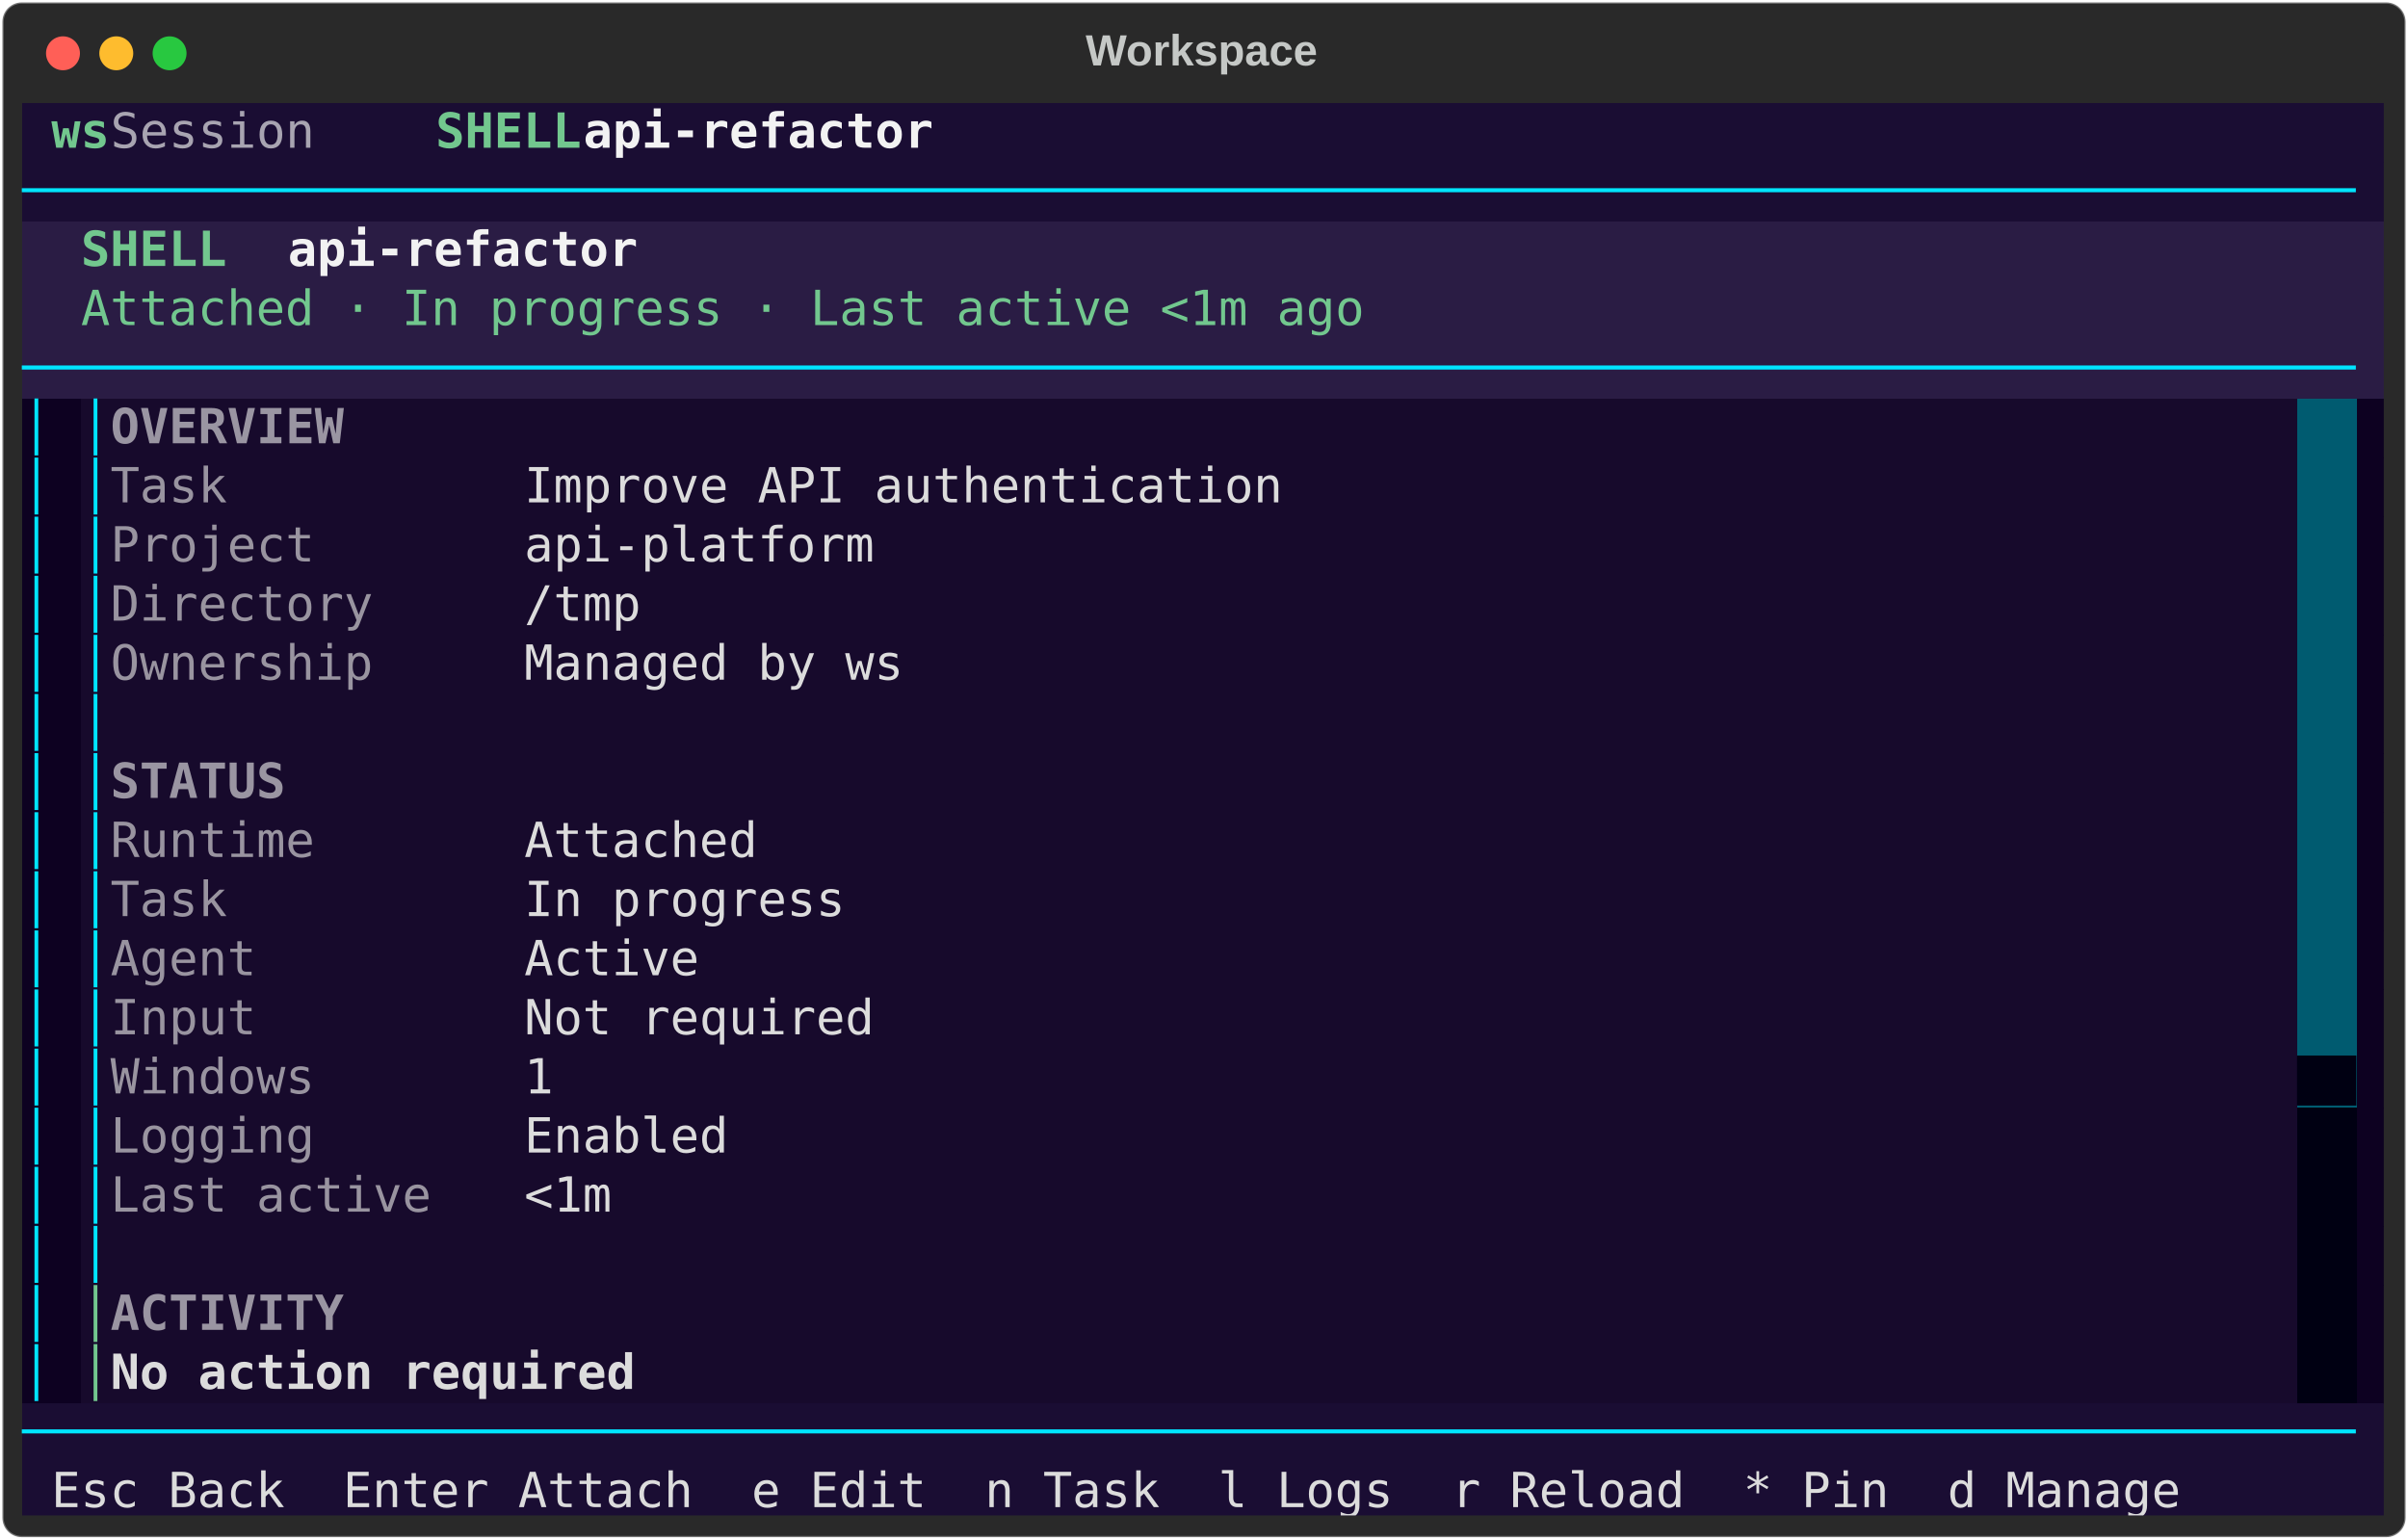
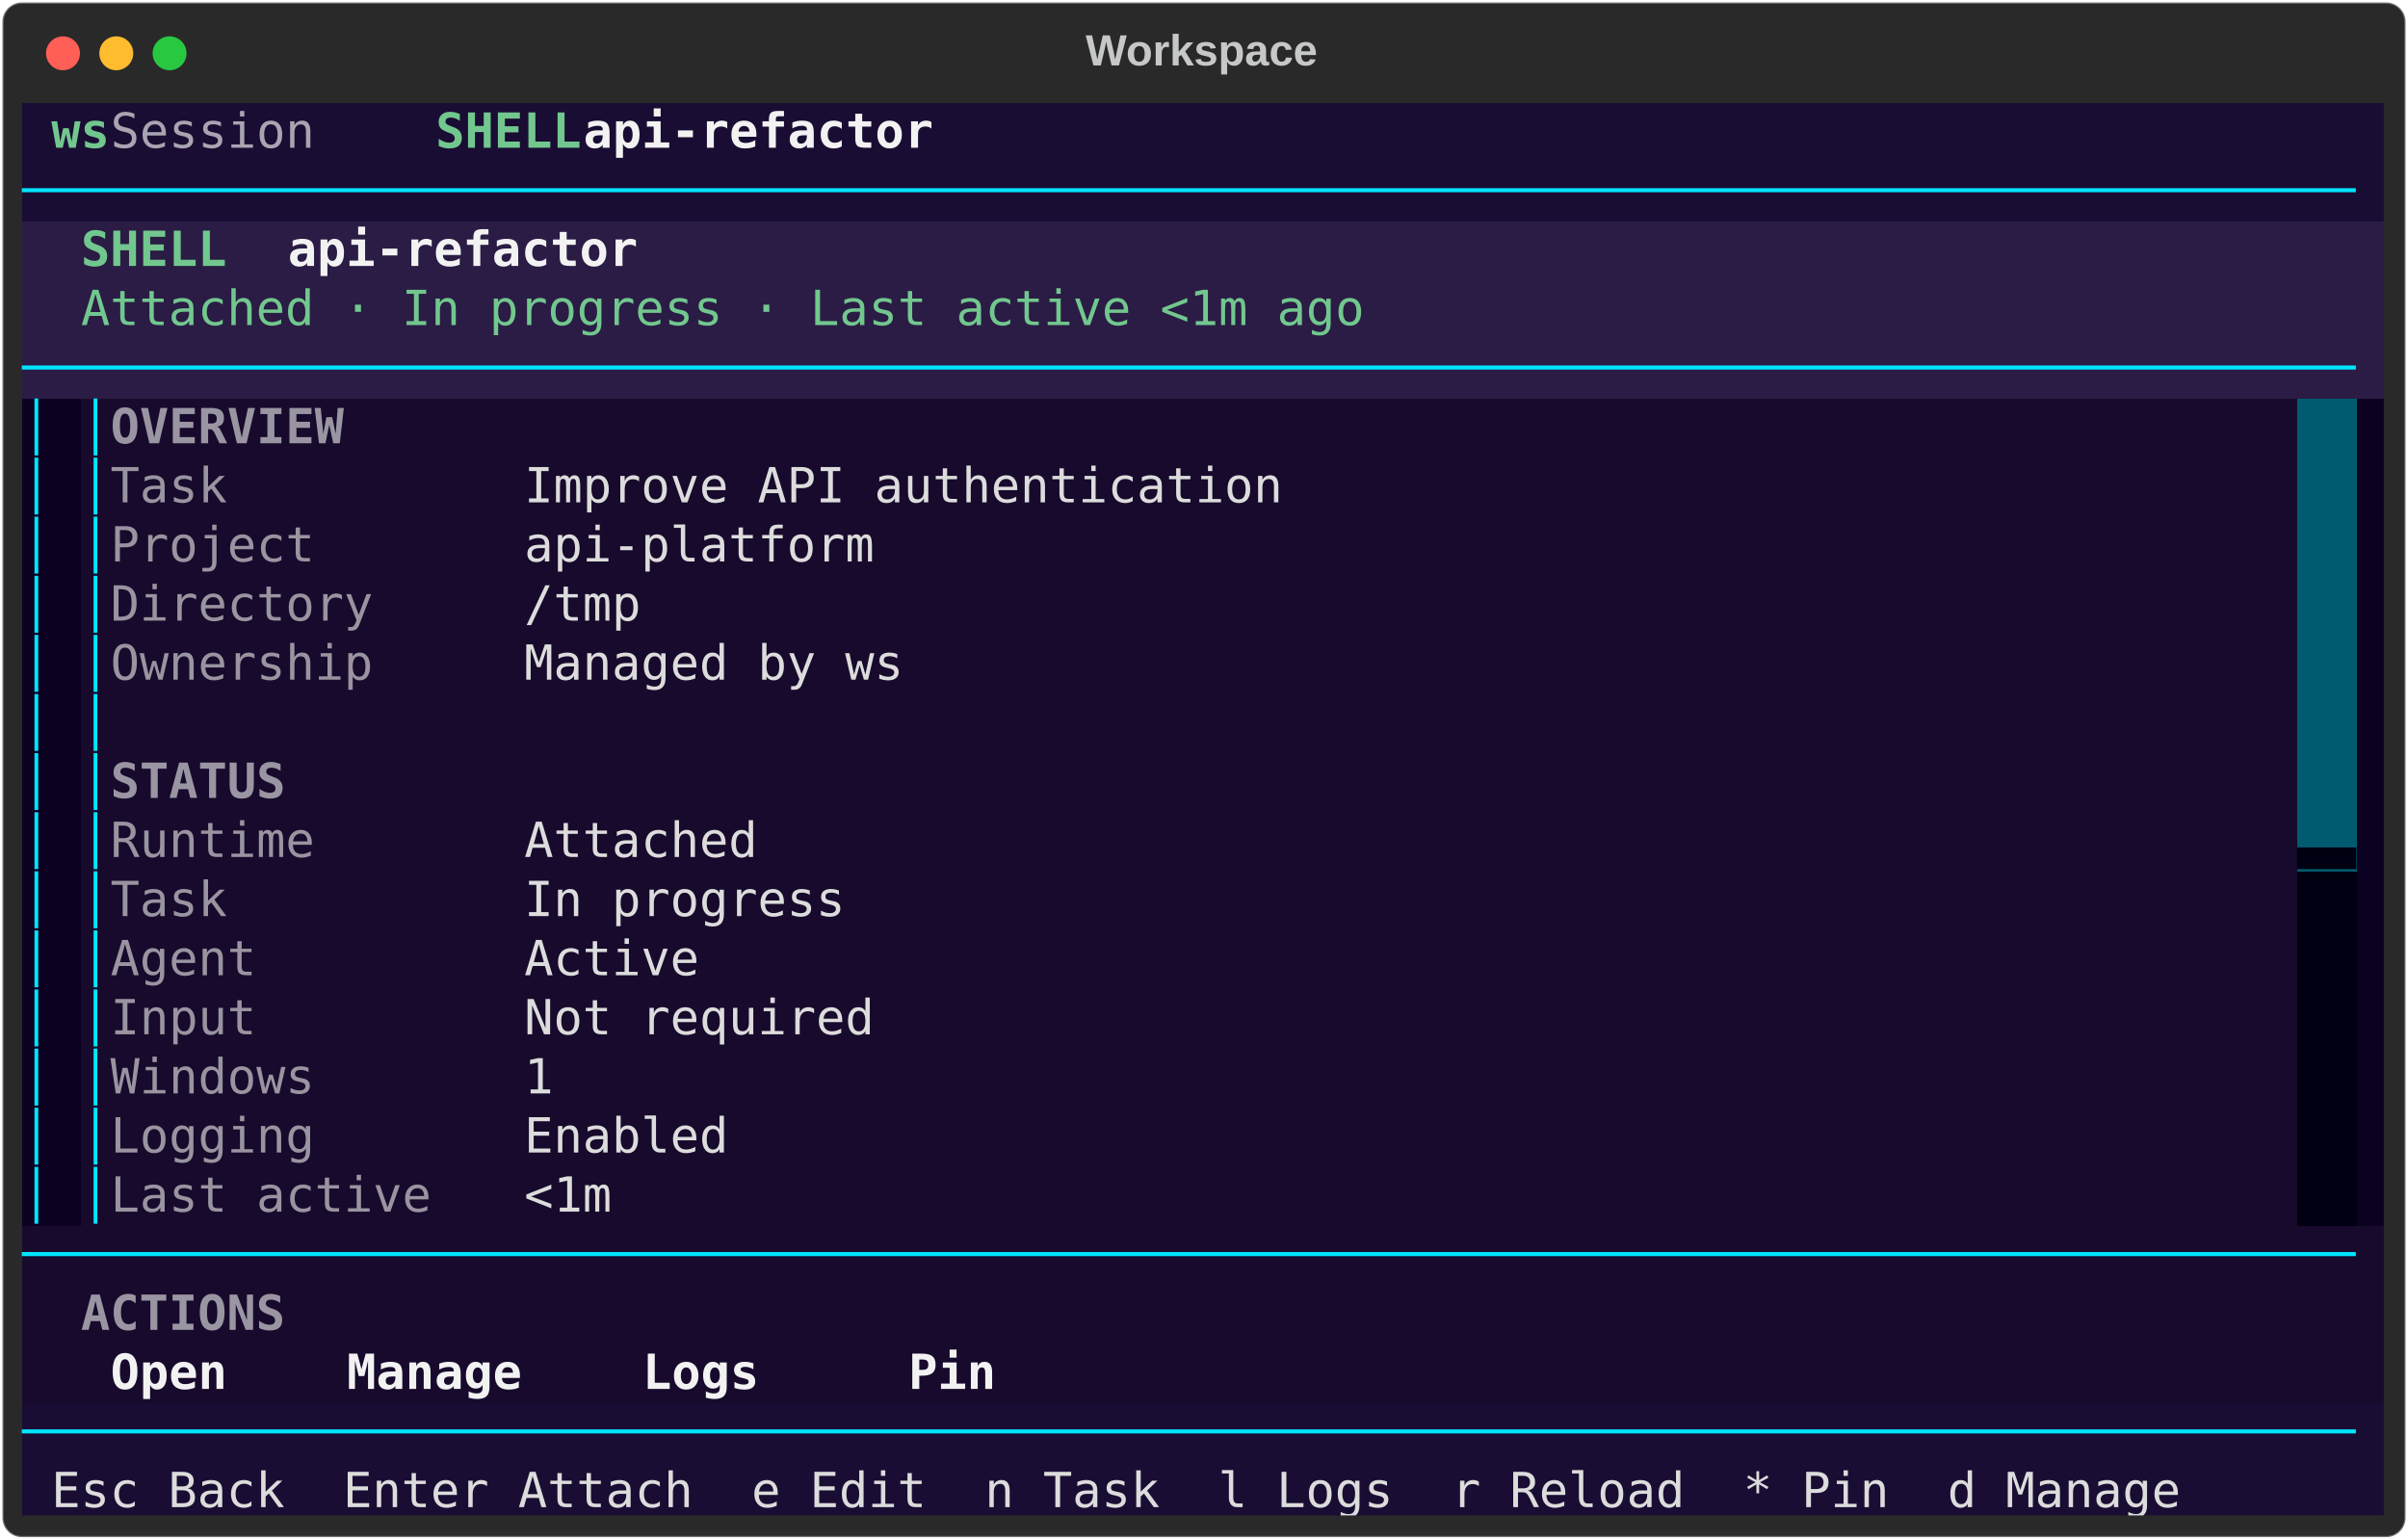
<svg xmlns="http://www.w3.org/2000/svg" class="rich-terminal" viewBox="0 0 994 635.6">
  <style>

    @font-face {
        font-family: "Fira Code";
        src: local("FiraCode-Regular"),
                url("https://cdnjs.cloudflare.com/ajax/libs/firacode/6.2.0/woff2/FiraCode-Regular.woff2") format("woff2"),
                url("https://cdnjs.cloudflare.com/ajax/libs/firacode/6.2.0/woff/FiraCode-Regular.woff") format("woff");
        font-style: normal;
        font-weight: 400;
    }
    @font-face {
        font-family: "Fira Code";
        src: local("FiraCode-Bold"),
                url("https://cdnjs.cloudflare.com/ajax/libs/firacode/6.2.0/woff2/FiraCode-Bold.woff2") format("woff2"),
                url("https://cdnjs.cloudflare.com/ajax/libs/firacode/6.2.0/woff/FiraCode-Bold.woff") format("woff");
        font-style: bold;
        font-weight: 700;
    }

    .terminal-matrix {
        font-family: Fira Code, monospace;
        font-size: 20px;
        line-height: 24.4px;
        font-variant-east-asian: full-width;
    }

    .terminal-title {
        font-size: 18px;
        font-weight: bold;
        font-family: arial;
    }

    .terminal-r1 { fill: #c5c8c6 }
.terminal-r2 { fill: #72c78e;font-weight: bold }
.terminal-r3 { fill: #a8a4b1 }
.terminal-r4 { fill: #f2f2f2;font-weight: bold }
.terminal-r5 { fill: #00e5ff }
.terminal-r6 { fill: #72c78e }
.terminal-r7 { fill: #9a95a2;font-weight: bold }
.terminal-r8 { fill: #0d0121 }
.terminal-r9 { fill: #9994a0 }
.terminal-r10 { fill: #dcdcdc }
.terminal-r11 { fill: #000012 }
.terminal-r12 { fill: #f2f2f2 }
- .terminal-r13 { fill: #dcdcdc;font-weight: bold }
    </style>
  <defs>
    <clipPath id="terminal-clip-terminal">
      <rect x="0" y="0" width="975.0" height="584.6" />
    </clipPath>
    <clipPath id="terminal-line-0">
      <rect x="0" y="1.5" width="976" height="24.65" />
    </clipPath>
    <clipPath id="terminal-line-1">
      <rect x="0" y="25.9" width="976" height="24.65" />
    </clipPath>
    <clipPath id="terminal-line-2">
      <rect x="0" y="50.3" width="976" height="24.65" />
    </clipPath>
    <clipPath id="terminal-line-3">
      <rect x="0" y="74.7" width="976" height="24.65" />
    </clipPath>
    <clipPath id="terminal-line-4">
      <rect x="0" y="99.1" width="976" height="24.65" />
    </clipPath>
    <clipPath id="terminal-line-5">
      <rect x="0" y="123.5" width="976" height="24.65" />
    </clipPath>
    <clipPath id="terminal-line-6">
      <rect x="0" y="147.9" width="976" height="24.65" />
    </clipPath>
    <clipPath id="terminal-line-7">
      <rect x="0" y="172.3" width="976" height="24.65" />
    </clipPath>
    <clipPath id="terminal-line-8">
      <rect x="0" y="196.7" width="976" height="24.65" />
    </clipPath>
    <clipPath id="terminal-line-9">
      <rect x="0" y="221.1" width="976" height="24.65" />
    </clipPath>
    <clipPath id="terminal-line-10">
      <rect x="0" y="245.5" width="976" height="24.65" />
    </clipPath>
    <clipPath id="terminal-line-11">
      <rect x="0" y="269.9" width="976" height="24.65" />
    </clipPath>
    <clipPath id="terminal-line-12">
      <rect x="0" y="294.3" width="976" height="24.65" />
    </clipPath>
    <clipPath id="terminal-line-13">
      <rect x="0" y="318.7" width="976" height="24.65" />
    </clipPath>
    <clipPath id="terminal-line-14">
      <rect x="0" y="343.1" width="976" height="24.65" />
    </clipPath>
    <clipPath id="terminal-line-15">
      <rect x="0" y="367.5" width="976" height="24.65" />
    </clipPath>
    <clipPath id="terminal-line-16">
      <rect x="0" y="391.9" width="976" height="24.65" />
    </clipPath>
    <clipPath id="terminal-line-17">
      <rect x="0" y="416.3" width="976" height="24.65" />
    </clipPath>
    <clipPath id="terminal-line-18">
      <rect x="0" y="440.7" width="976" height="24.65" />
    </clipPath>
    <clipPath id="terminal-line-19">
      <rect x="0" y="465.1" width="976" height="24.65" />
    </clipPath>
    <clipPath id="terminal-line-20">
      <rect x="0" y="489.5" width="976" height="24.65" />
    </clipPath>
    <clipPath id="terminal-line-21">
      <rect x="0" y="513.9" width="976" height="24.65" />
    </clipPath>
    <clipPath id="terminal-line-22">
      <rect x="0" y="538.3" width="976" height="24.65" />
    </clipPath>
  </defs>
  <rect fill="#292929" stroke="rgba(255,255,255,0.35)" stroke-width="1" x="1" y="1" width="992" height="633.6" rx="8" />
  <text class="terminal-title" fill="#c5c8c6" text-anchor="middle" x="496" y="27">Workspace</text>
  <g transform="translate(26,22)">
    <circle cx="0" cy="0" r="7" fill="#ff5f57" />
    <circle cx="22" cy="0" r="7" fill="#febc2e" />
    <circle cx="44" cy="0" r="7" fill="#28c840" />
  </g>
  <g transform="translate(9, 41)" clip-path="url(#terminal-clip-terminal)">
    <rect fill="#1a0d33" x="0" y="1.5" width="12.2" height="24.65" shape-rendering="crispEdges" />
    <rect fill="#1a0d33" x="12.2" y="1.5" width="24.4" height="24.65" shape-rendering="crispEdges" />
    <rect fill="#1a0d33" x="36.6" y="1.5" width="134.2" height="24.65" shape-rendering="crispEdges" />
    <rect fill="#1a0d33" x="170.8" y="1.5" width="61" height="24.65" shape-rendering="crispEdges" />
    <rect fill="#1a0d33" x="231.8" y="1.5" width="170.8" height="24.65" shape-rendering="crispEdges" />
    <rect fill="#1a0d33" x="402.6" y="1.5" width="573.4" height="24.65" shape-rendering="crispEdges" />
    <rect fill="#1a0d33" x="0" y="25.9" width="976" height="24.65" shape-rendering="crispEdges" />
    <rect fill="#2a1c44" x="0" y="50.3" width="24.4" height="24.65" shape-rendering="crispEdges" />
    <rect fill="#2a1c44" x="24.4" y="50.3" width="85.4" height="24.65" shape-rendering="crispEdges" />
    <rect fill="#2a1c44" x="109.8" y="50.3" width="146.4" height="24.65" shape-rendering="crispEdges" />
    <rect fill="#2a1c44" x="256.2" y="50.3" width="719.8" height="24.65" shape-rendering="crispEdges" />
    <rect fill="#2a1c44" x="0" y="74.7" width="24.4" height="24.65" shape-rendering="crispEdges" />
    <rect fill="#2a1c44" x="24.4" y="74.7" width="536.8" height="24.65" shape-rendering="crispEdges" />
    <rect fill="#2a1c44" x="561.2" y="74.7" width="414.8" height="24.65" shape-rendering="crispEdges" />
    <rect fill="#2a1c44" x="0" y="99.1" width="976" height="24.65" shape-rendering="crispEdges" />
    <rect fill="#0d0121" x="0" y="123.5" width="12.2" height="24.65" shape-rendering="crispEdges" />
    <rect fill="#0d0121" x="12.2" y="123.5" width="12.2" height="24.65" shape-rendering="crispEdges" />
    <rect fill="#170a2c" x="24.4" y="123.5" width="12.2" height="24.65" shape-rendering="crispEdges" />
    <rect fill="#170a2c" x="36.6" y="123.5" width="97.6" height="24.65" shape-rendering="crispEdges" />
    <rect fill="#170a2c" x="134.2" y="123.5" width="805.2" height="24.65" shape-rendering="crispEdges" />
    <rect fill="#005b70" x="939.4" y="123.5" width="24.4" height="24.65" shape-rendering="crispEdges" />
    <rect fill="#0d0121" x="963.8" y="123.5" width="12.2" height="24.65" shape-rendering="crispEdges" />
    <rect fill="#0d0121" x="0" y="147.9" width="12.2" height="24.65" shape-rendering="crispEdges" />
    <rect fill="#0d0121" x="12.2" y="147.9" width="12.2" height="24.65" shape-rendering="crispEdges" />
    <rect fill="#170a2c" x="24.4" y="147.9" width="12.2" height="24.65" shape-rendering="crispEdges" />
    <rect fill="#170a2c" x="36.6" y="147.9" width="170.8" height="24.65" shape-rendering="crispEdges" />
    <rect fill="#170a2c" x="207.4" y="147.9" width="317.2" height="24.65" shape-rendering="crispEdges" />
    <rect fill="#170a2c" x="524.6" y="147.9" width="414.8" height="24.65" shape-rendering="crispEdges" />
    <rect fill="#005b70" x="939.4" y="147.9" width="24.4" height="24.65" shape-rendering="crispEdges" />
    <rect fill="#0d0121" x="963.8" y="147.9" width="12.2" height="24.65" shape-rendering="crispEdges" />
    <rect fill="#0d0121" x="0" y="172.3" width="12.2" height="24.65" shape-rendering="crispEdges" />
    <rect fill="#0d0121" x="12.2" y="172.3" width="12.2" height="24.65" shape-rendering="crispEdges" />
    <rect fill="#170a2c" x="24.4" y="172.3" width="12.2" height="24.65" shape-rendering="crispEdges" />
    <rect fill="#170a2c" x="36.6" y="172.3" width="170.8" height="24.65" shape-rendering="crispEdges" />
    <rect fill="#170a2c" x="207.4" y="172.3" width="146.4" height="24.65" shape-rendering="crispEdges" />
    <rect fill="#170a2c" x="353.8" y="172.3" width="585.6" height="24.65" shape-rendering="crispEdges" />
    <rect fill="#005b70" x="939.4" y="172.3" width="24.4" height="24.65" shape-rendering="crispEdges" />
    <rect fill="#0d0121" x="963.8" y="172.3" width="12.2" height="24.65" shape-rendering="crispEdges" />
    <rect fill="#0d0121" x="0" y="196.7" width="12.2" height="24.65" shape-rendering="crispEdges" />
    <rect fill="#0d0121" x="12.2" y="196.7" width="12.2" height="24.65" shape-rendering="crispEdges" />
    <rect fill="#170a2c" x="24.4" y="196.7" width="12.2" height="24.65" shape-rendering="crispEdges" />
    <rect fill="#170a2c" x="36.6" y="196.7" width="170.8" height="24.65" shape-rendering="crispEdges" />
    <rect fill="#170a2c" x="207.4" y="196.7" width="48.8" height="24.65" shape-rendering="crispEdges" />
    <rect fill="#170a2c" x="256.2" y="196.7" width="683.2" height="24.65" shape-rendering="crispEdges" />
    <rect fill="#005b70" x="939.4" y="196.7" width="24.4" height="24.65" shape-rendering="crispEdges" />
    <rect fill="#0d0121" x="963.8" y="196.7" width="12.2" height="24.65" shape-rendering="crispEdges" />
    <rect fill="#0d0121" x="0" y="221.1" width="12.2" height="24.65" shape-rendering="crispEdges" />
    <rect fill="#0d0121" x="12.2" y="221.1" width="12.2" height="24.65" shape-rendering="crispEdges" />
    <rect fill="#170a2c" x="24.4" y="221.1" width="12.2" height="24.65" shape-rendering="crispEdges" />
    <rect fill="#170a2c" x="36.6" y="221.1" width="170.8" height="24.65" shape-rendering="crispEdges" />
    <rect fill="#170a2c" x="207.4" y="221.1" width="158.6" height="24.65" shape-rendering="crispEdges" />
    <rect fill="#170a2c" x="366" y="221.1" width="573.4" height="24.65" shape-rendering="crispEdges" />
    <rect fill="#005b70" x="939.4" y="221.1" width="24.4" height="24.65" shape-rendering="crispEdges" />
    <rect fill="#0d0121" x="963.8" y="221.1" width="12.2" height="24.65" shape-rendering="crispEdges" />
    <rect fill="#0d0121" x="0" y="245.5" width="12.2" height="24.65" shape-rendering="crispEdges" />
    <rect fill="#0d0121" x="12.2" y="245.5" width="12.2" height="24.65" shape-rendering="crispEdges" />
    <rect fill="#170a2c" x="24.4" y="245.5" width="12.2" height="24.65" shape-rendering="crispEdges" />
    <rect fill="#170a2c" x="36.6" y="245.5" width="0" height="24.65" shape-rendering="crispEdges" />
    <rect fill="#170a2c" x="36.6" y="245.5" width="902.8" height="24.65" shape-rendering="crispEdges" />
    <rect fill="#005b70" x="939.4" y="245.5" width="24.4" height="24.65" shape-rendering="crispEdges" />
    <rect fill="#0d0121" x="963.8" y="245.5" width="12.2" height="24.65" shape-rendering="crispEdges" />
    <rect fill="#0d0121" x="0" y="269.9" width="12.2" height="24.65" shape-rendering="crispEdges" />
    <rect fill="#0d0121" x="12.2" y="269.9" width="12.2" height="24.65" shape-rendering="crispEdges" />
    <rect fill="#170a2c" x="24.4" y="269.9" width="12.2" height="24.65" shape-rendering="crispEdges" />
    <rect fill="#170a2c" x="36.6" y="269.9" width="73.2" height="24.65" shape-rendering="crispEdges" />
    <rect fill="#170a2c" x="109.8" y="269.9" width="829.6" height="24.65" shape-rendering="crispEdges" />
    <rect fill="#005b70" x="939.4" y="269.9" width="24.4" height="24.65" shape-rendering="crispEdges" />
    <rect fill="#0d0121" x="963.8" y="269.9" width="12.2" height="24.65" shape-rendering="crispEdges" />
    <rect fill="#0d0121" x="0" y="294.3" width="12.2" height="24.65" shape-rendering="crispEdges" />
    <rect fill="#0d0121" x="12.2" y="294.3" width="12.2" height="24.65" shape-rendering="crispEdges" />
    <rect fill="#170a2c" x="24.4" y="294.3" width="12.2" height="24.65" shape-rendering="crispEdges" />
    <rect fill="#170a2c" x="36.6" y="294.3" width="170.8" height="24.65" shape-rendering="crispEdges" />
    <rect fill="#170a2c" x="207.4" y="294.3" width="97.6" height="24.65" shape-rendering="crispEdges" />
    <rect fill="#170a2c" x="305" y="294.3" width="634.4" height="24.65" shape-rendering="crispEdges" />
    <rect fill="#005b70" x="939.4" y="294.3" width="24.4" height="24.65" shape-rendering="crispEdges" />
    <rect fill="#0d0121" x="963.8" y="294.3" width="12.2" height="24.65" shape-rendering="crispEdges" />
    <rect fill="#0d0121" x="0" y="318.7" width="12.2" height="24.65" shape-rendering="crispEdges" />
    <rect fill="#0d0121" x="12.2" y="318.7" width="12.2" height="24.65" shape-rendering="crispEdges" />
    <rect fill="#170a2c" x="24.4" y="318.7" width="12.2" height="24.65" shape-rendering="crispEdges" />
    <rect fill="#170a2c" x="36.6" y="318.7" width="170.8" height="24.65" shape-rendering="crispEdges" />
    <rect fill="#170a2c" x="207.4" y="318.7" width="134.2" height="24.65" shape-rendering="crispEdges" />
    <rect fill="#170a2c" x="341.6" y="318.7" width="597.8" height="24.65" shape-rendering="crispEdges" />
-     <rect fill="#005b70" x="939.4" y="318.7" width="24.4" height="24.65" shape-rendering="crispEdges" />
+     <rect fill="#000012" x="939.4" y="318.7" width="24.4" height="24.65" shape-rendering="crispEdges" />
    <rect fill="#0d0121" x="963.8" y="318.7" width="12.2" height="24.65" shape-rendering="crispEdges" />
    <rect fill="#0d0121" x="0" y="343.1" width="12.2" height="24.65" shape-rendering="crispEdges" />
    <rect fill="#0d0121" x="12.2" y="343.1" width="12.2" height="24.65" shape-rendering="crispEdges" />
    <rect fill="#170a2c" x="24.4" y="343.1" width="12.2" height="24.65" shape-rendering="crispEdges" />
    <rect fill="#170a2c" x="36.6" y="343.1" width="170.8" height="24.65" shape-rendering="crispEdges" />
    <rect fill="#170a2c" x="207.4" y="343.1" width="73.2" height="24.65" shape-rendering="crispEdges" />
    <rect fill="#170a2c" x="280.6" y="343.1" width="658.8" height="24.65" shape-rendering="crispEdges" />
-     <rect fill="#005b70" x="939.4" y="343.1" width="24.4" height="24.65" shape-rendering="crispEdges" />
+     <rect fill="#000012" x="939.4" y="343.1" width="24.4" height="24.65" shape-rendering="crispEdges" />
    <rect fill="#0d0121" x="963.8" y="343.1" width="12.2" height="24.65" shape-rendering="crispEdges" />
    <rect fill="#0d0121" x="0" y="367.5" width="12.2" height="24.65" shape-rendering="crispEdges" />
    <rect fill="#0d0121" x="12.2" y="367.5" width="12.2" height="24.65" shape-rendering="crispEdges" />
    <rect fill="#170a2c" x="24.4" y="367.5" width="12.2" height="24.65" shape-rendering="crispEdges" />
    <rect fill="#170a2c" x="36.6" y="367.5" width="170.8" height="24.65" shape-rendering="crispEdges" />
    <rect fill="#170a2c" x="207.4" y="367.5" width="146.4" height="24.65" shape-rendering="crispEdges" />
    <rect fill="#170a2c" x="353.8" y="367.5" width="585.6" height="24.65" shape-rendering="crispEdges" />
-     <rect fill="#005b70" x="939.4" y="367.5" width="24.4" height="24.65" shape-rendering="crispEdges" />
+     <rect fill="#000012" x="939.4" y="367.5" width="24.4" height="24.65" shape-rendering="crispEdges" />
    <rect fill="#0d0121" x="963.8" y="367.5" width="12.2" height="24.65" shape-rendering="crispEdges" />
    <rect fill="#0d0121" x="0" y="391.9" width="12.2" height="24.65" shape-rendering="crispEdges" />
    <rect fill="#0d0121" x="12.2" y="391.9" width="12.2" height="24.65" shape-rendering="crispEdges" />
    <rect fill="#170a2c" x="24.4" y="391.9" width="12.2" height="24.65" shape-rendering="crispEdges" />
    <rect fill="#170a2c" x="36.6" y="391.9" width="170.8" height="24.65" shape-rendering="crispEdges" />
    <rect fill="#170a2c" x="207.4" y="391.9" width="12.2" height="24.65" shape-rendering="crispEdges" />
    <rect fill="#170a2c" x="219.6" y="391.9" width="719.8" height="24.65" shape-rendering="crispEdges" />
-     <rect fill="#005b70" x="939.4" y="391.9" width="24.4" height="24.65" shape-rendering="crispEdges" />
+     <rect fill="#000012" x="939.4" y="391.9" width="24.4" height="24.65" shape-rendering="crispEdges" />
    <rect fill="#0d0121" x="963.8" y="391.9" width="12.2" height="24.65" shape-rendering="crispEdges" />
    <rect fill="#0d0121" x="0" y="416.3" width="12.2" height="24.65" shape-rendering="crispEdges" />
    <rect fill="#0d0121" x="12.2" y="416.3" width="12.2" height="24.65" shape-rendering="crispEdges" />
    <rect fill="#170a2c" x="24.4" y="416.3" width="12.2" height="24.65" shape-rendering="crispEdges" />
    <rect fill="#170a2c" x="36.6" y="416.3" width="170.8" height="24.65" shape-rendering="crispEdges" />
    <rect fill="#170a2c" x="207.4" y="416.3" width="85.4" height="24.65" shape-rendering="crispEdges" />
    <rect fill="#170a2c" x="292.8" y="416.3" width="646.6" height="24.65" shape-rendering="crispEdges" />
    <rect fill="#000012" x="939.4" y="416.3" width="24.4" height="24.65" shape-rendering="crispEdges" />
    <rect fill="#0d0121" x="963.8" y="416.3" width="12.2" height="24.65" shape-rendering="crispEdges" />
    <rect fill="#0d0121" x="0" y="440.7" width="12.2" height="24.65" shape-rendering="crispEdges" />
    <rect fill="#0d0121" x="12.2" y="440.7" width="12.2" height="24.65" shape-rendering="crispEdges" />
    <rect fill="#170a2c" x="24.4" y="440.7" width="12.2" height="24.65" shape-rendering="crispEdges" />
    <rect fill="#170a2c" x="36.6" y="440.7" width="170.8" height="24.65" shape-rendering="crispEdges" />
    <rect fill="#170a2c" x="207.4" y="440.7" width="36.6" height="24.65" shape-rendering="crispEdges" />
    <rect fill="#170a2c" x="244" y="440.7" width="695.4" height="24.65" shape-rendering="crispEdges" />
    <rect fill="#000012" x="939.4" y="440.7" width="24.4" height="24.65" shape-rendering="crispEdges" />
    <rect fill="#0d0121" x="963.8" y="440.7" width="12.2" height="24.65" shape-rendering="crispEdges" />
-     <rect fill="#0d0121" x="0" y="465.1" width="12.2" height="24.65" shape-rendering="crispEdges" />
-     <rect fill="#0d0121" x="12.2" y="465.1" width="12.2" height="24.65" shape-rendering="crispEdges" />
-     <rect fill="#170a2c" x="24.4" y="465.1" width="12.2" height="24.65" shape-rendering="crispEdges" />
-     <rect fill="#170a2c" x="36.6" y="465.1" width="0" height="24.65" shape-rendering="crispEdges" />
-     <rect fill="#170a2c" x="36.6" y="465.1" width="902.8" height="24.65" shape-rendering="crispEdges" />
-     <rect fill="#000012" x="939.4" y="465.1" width="24.4" height="24.65" shape-rendering="crispEdges" />
-     <rect fill="#0d0121" x="963.8" y="465.1" width="12.2" height="24.65" shape-rendering="crispEdges" />
-     <rect fill="#0d0121" x="0" y="489.5" width="12.2" height="24.65" shape-rendering="crispEdges" />
-     <rect fill="#0d0121" x="12.2" y="489.5" width="12.2" height="24.65" shape-rendering="crispEdges" />
-     <rect fill="#170a2c" x="24.4" y="489.5" width="12.2" height="24.65" shape-rendering="crispEdges" />
-     <rect fill="#170a2c" x="36.6" y="489.5" width="97.6" height="24.65" shape-rendering="crispEdges" />
-     <rect fill="#170a2c" x="134.2" y="489.5" width="805.2" height="24.65" shape-rendering="crispEdges" />
-     <rect fill="#000012" x="939.4" y="489.5" width="24.4" height="24.65" shape-rendering="crispEdges" />
-     <rect fill="#0d0121" x="963.8" y="489.5" width="12.2" height="24.65" shape-rendering="crispEdges" />
-     <rect fill="#0d0121" x="0" y="513.9" width="12.2" height="24.65" shape-rendering="crispEdges" />
-     <rect fill="#0d0121" x="12.2" y="513.9" width="12.2" height="24.65" shape-rendering="crispEdges" />
-     <rect fill="#170a2c" x="24.4" y="513.9" width="12.2" height="24.65" shape-rendering="crispEdges" />
-     <rect fill="#170a2c" x="36.6" y="513.9" width="219.6" height="24.65" shape-rendering="crispEdges" />
-     <rect fill="#170a2c" x="256.2" y="513.9" width="683.2" height="24.65" shape-rendering="crispEdges" />
-     <rect fill="#000012" x="939.4" y="513.9" width="24.4" height="24.65" shape-rendering="crispEdges" />
-     <rect fill="#0d0121" x="963.8" y="513.9" width="12.2" height="24.65" shape-rendering="crispEdges" />
+     <rect fill="#170a2c" x="0" y="465.1" width="976" height="24.65" shape-rendering="crispEdges" />
+     <rect fill="#170a2c" x="0" y="489.5" width="24.4" height="24.65" shape-rendering="crispEdges" />
+     <rect fill="#170a2c" x="24.4" y="489.5" width="85.4" height="24.65" shape-rendering="crispEdges" />
+     <rect fill="#170a2c" x="109.8" y="489.5" width="866.2" height="24.65" shape-rendering="crispEdges" />
+     <rect fill="#170a2c" x="0" y="513.9" width="36.6" height="24.65" shape-rendering="crispEdges" />
+     <rect fill="#170a2c" x="36.6" y="513.9" width="73.2" height="24.65" shape-rendering="crispEdges" />
+     <rect fill="#170a2c" x="109.8" y="513.9" width="24.4" height="24.65" shape-rendering="crispEdges" />
+     <rect fill="#170a2c" x="134.2" y="513.9" width="97.6" height="24.65" shape-rendering="crispEdges" />
+     <rect fill="#170a2c" x="231.8" y="513.9" width="24.4" height="24.65" shape-rendering="crispEdges" />
+     <rect fill="#170a2c" x="256.2" y="513.9" width="73.2" height="24.65" shape-rendering="crispEdges" />
+     <rect fill="#170a2c" x="329.4" y="513.9" width="36.6" height="24.65" shape-rendering="crispEdges" />
+     <rect fill="#170a2c" x="366" y="513.9" width="61" height="24.65" shape-rendering="crispEdges" />
+     <rect fill="#170a2c" x="427" y="513.9" width="549" height="24.65" shape-rendering="crispEdges" />
    <rect fill="#1a0d33" x="0" y="538.3" width="976" height="24.65" shape-rendering="crispEdges" />
    <rect fill="#1a0d33" x="0" y="562.7" width="12.2" height="24.65" shape-rendering="crispEdges" />
    <rect fill="#1a0d33" x="12.2" y="562.7" width="890.6" height="24.65" shape-rendering="crispEdges" />
    <rect fill="#1a0d33" x="902.8" y="562.7" width="61" height="24.65" shape-rendering="crispEdges" />
    <rect fill="#1a0d33" x="963.8" y="562.7" width="12.2" height="24.65" shape-rendering="crispEdges" />
    <g class="terminal-matrix">
      <text class="terminal-r2" x="12.2" y="20" textLength="24.4" clip-path="url(#terminal-line-0)">ws</text>
      <text class="terminal-r3" x="36.6" y="20" textLength="134.2" clip-path="url(#terminal-line-0)">  Session  </text>
      <text class="terminal-r2" x="170.8" y="20" textLength="61" clip-path="url(#terminal-line-0)">SHELL</text>
      <text class="terminal-r4" x="231.8" y="20" textLength="170.8" clip-path="url(#terminal-line-0)">  api-refactor</text>
      <text class="terminal-r1" x="976" y="20" textLength="12.2" clip-path="url(#terminal-line-0)">
</text>
      <text class="terminal-r5" x="0" y="44.4" textLength="976" clip-path="url(#terminal-line-1)">────────────────────────────────────────────────────────────────────────────────</text>
      <text class="terminal-r1" x="976" y="44.4" textLength="12.2" clip-path="url(#terminal-line-1)">
</text>
      <text class="terminal-r2" x="24.4" y="68.8" textLength="85.4" clip-path="url(#terminal-line-2)">SHELL  </text>
      <text class="terminal-r4" x="109.8" y="68.8" textLength="146.4" clip-path="url(#terminal-line-2)">api-refactor</text>
      <text class="terminal-r1" x="976" y="68.8" textLength="12.2" clip-path="url(#terminal-line-2)">
</text>
      <text class="terminal-r6" x="24.4" y="93.2" textLength="536.8" clip-path="url(#terminal-line-3)">Attached · In progress · Last active &lt;1m ago</text>
      <text class="terminal-r1" x="976" y="93.2" textLength="12.2" clip-path="url(#terminal-line-3)">
</text>
      <text class="terminal-r5" x="0" y="117.6" textLength="976" clip-path="url(#terminal-line-4)">────────────────────────────────────────────────────────────────────────────────</text>
      <text class="terminal-r1" x="976" y="117.6" textLength="12.2" clip-path="url(#terminal-line-4)">
</text>
      <text class="terminal-r5" x="0" y="142" textLength="12.2" clip-path="url(#terminal-line-5)">│</text>
      <text class="terminal-r5" x="24.4" y="142" textLength="12.2" clip-path="url(#terminal-line-5)">│</text>
      <text class="terminal-r7" x="36.6" y="142" textLength="97.6" clip-path="url(#terminal-line-5)">OVERVIEW</text>
      <text class="terminal-r1" x="976" y="142" textLength="12.2" clip-path="url(#terminal-line-5)">
</text>
      <text class="terminal-r5" x="0" y="166.4" textLength="12.2" clip-path="url(#terminal-line-6)">│</text>
      <text class="terminal-r5" x="24.4" y="166.4" textLength="12.2" clip-path="url(#terminal-line-6)">│</text>
      <text class="terminal-r9" x="36.6" y="166.4" textLength="170.8" clip-path="url(#terminal-line-6)">Task          </text>
      <text class="terminal-r10" x="207.4" y="166.4" textLength="317.2" clip-path="url(#terminal-line-6)">Improve API authentication</text>
      <text class="terminal-r1" x="976" y="166.4" textLength="12.2" clip-path="url(#terminal-line-6)">
</text>
      <text class="terminal-r5" x="0" y="190.8" textLength="12.2" clip-path="url(#terminal-line-7)">│</text>
      <text class="terminal-r5" x="24.4" y="190.8" textLength="12.2" clip-path="url(#terminal-line-7)">│</text>
      <text class="terminal-r9" x="36.6" y="190.8" textLength="170.8" clip-path="url(#terminal-line-7)">Project       </text>
      <text class="terminal-r10" x="207.4" y="190.8" textLength="146.4" clip-path="url(#terminal-line-7)">api-platform</text>
      <text class="terminal-r1" x="976" y="190.8" textLength="12.2" clip-path="url(#terminal-line-7)">
</text>
      <text class="terminal-r5" x="0" y="215.2" textLength="12.2" clip-path="url(#terminal-line-8)">│</text>
      <text class="terminal-r5" x="24.4" y="215.2" textLength="12.2" clip-path="url(#terminal-line-8)">│</text>
      <text class="terminal-r9" x="36.6" y="215.2" textLength="170.8" clip-path="url(#terminal-line-8)">Directory     </text>
      <text class="terminal-r10" x="207.4" y="215.2" textLength="48.8" clip-path="url(#terminal-line-8)">/tmp</text>
      <text class="terminal-r1" x="976" y="215.2" textLength="12.2" clip-path="url(#terminal-line-8)">
</text>
      <text class="terminal-r5" x="0" y="239.6" textLength="12.2" clip-path="url(#terminal-line-9)">│</text>
      <text class="terminal-r5" x="24.4" y="239.6" textLength="12.2" clip-path="url(#terminal-line-9)">│</text>
      <text class="terminal-r9" x="36.6" y="239.6" textLength="170.8" clip-path="url(#terminal-line-9)">Ownership     </text>
      <text class="terminal-r10" x="207.4" y="239.6" textLength="158.6" clip-path="url(#terminal-line-9)">Managed by ws</text>
      <text class="terminal-r1" x="976" y="239.6" textLength="12.2" clip-path="url(#terminal-line-9)">
</text>
      <text class="terminal-r5" x="0" y="264" textLength="12.2" clip-path="url(#terminal-line-10)">│</text>
      <text class="terminal-r5" x="24.4" y="264" textLength="12.2" clip-path="url(#terminal-line-10)">│</text>
      <text class="terminal-r1" x="976" y="264" textLength="12.2" clip-path="url(#terminal-line-10)">
</text>
      <text class="terminal-r5" x="0" y="288.4" textLength="12.2" clip-path="url(#terminal-line-11)">│</text>
      <text class="terminal-r5" x="24.4" y="288.4" textLength="12.2" clip-path="url(#terminal-line-11)">│</text>
      <text class="terminal-r7" x="36.6" y="288.4" textLength="73.2" clip-path="url(#terminal-line-11)">STATUS</text>
      <text class="terminal-r1" x="976" y="288.4" textLength="12.2" clip-path="url(#terminal-line-11)">
</text>
      <text class="terminal-r5" x="0" y="312.8" textLength="12.2" clip-path="url(#terminal-line-12)">│</text>
      <text class="terminal-r5" x="24.4" y="312.8" textLength="12.2" clip-path="url(#terminal-line-12)">│</text>
      <text class="terminal-r9" x="36.6" y="312.8" textLength="170.8" clip-path="url(#terminal-line-12)">Runtime       </text>
      <text class="terminal-r10" x="207.4" y="312.8" textLength="97.6" clip-path="url(#terminal-line-12)">Attached</text>
+       <text class="terminal-r11" x="939.4" y="312.8" textLength="24.4" clip-path="url(#terminal-line-12)">▃▃</text>
      <text class="terminal-r1" x="976" y="312.8" textLength="12.2" clip-path="url(#terminal-line-12)">
</text>
      <text class="terminal-r5" x="0" y="337.2" textLength="12.2" clip-path="url(#terminal-line-13)">│</text>
      <text class="terminal-r5" x="24.4" y="337.2" textLength="12.2" clip-path="url(#terminal-line-13)">│</text>
      <text class="terminal-r9" x="36.6" y="337.2" textLength="170.8" clip-path="url(#terminal-line-13)">Task          </text>
      <text class="terminal-r10" x="207.4" y="337.2" textLength="134.2" clip-path="url(#terminal-line-13)">In progress</text>
      <text class="terminal-r1" x="976" y="337.2" textLength="12.2" clip-path="url(#terminal-line-13)">
</text>
      <text class="terminal-r5" x="0" y="361.6" textLength="12.2" clip-path="url(#terminal-line-14)">│</text>
      <text class="terminal-r5" x="24.4" y="361.6" textLength="12.2" clip-path="url(#terminal-line-14)">│</text>
      <text class="terminal-r9" x="36.6" y="361.6" textLength="170.8" clip-path="url(#terminal-line-14)">Agent         </text>
      <text class="terminal-r10" x="207.4" y="361.6" textLength="73.2" clip-path="url(#terminal-line-14)">Active</text>
      <text class="terminal-r1" x="976" y="361.6" textLength="12.2" clip-path="url(#terminal-line-14)">
</text>
      <text class="terminal-r5" x="0" y="386" textLength="12.2" clip-path="url(#terminal-line-15)">│</text>
      <text class="terminal-r5" x="24.4" y="386" textLength="12.2" clip-path="url(#terminal-line-15)">│</text>
      <text class="terminal-r9" x="36.6" y="386" textLength="170.8" clip-path="url(#terminal-line-15)">Input         </text>
      <text class="terminal-r10" x="207.4" y="386" textLength="146.4" clip-path="url(#terminal-line-15)">Not required</text>
      <text class="terminal-r1" x="976" y="386" textLength="12.2" clip-path="url(#terminal-line-15)">
</text>
      <text class="terminal-r5" x="0" y="410.4" textLength="12.2" clip-path="url(#terminal-line-16)">│</text>
      <text class="terminal-r5" x="24.4" y="410.4" textLength="12.2" clip-path="url(#terminal-line-16)">│</text>
      <text class="terminal-r9" x="36.6" y="410.4" textLength="170.8" clip-path="url(#terminal-line-16)">Windows       </text>
      <text class="terminal-r10" x="207.4" y="410.4" textLength="12.2" clip-path="url(#terminal-line-16)">1</text>
-       <text class="terminal-r11" x="939.4" y="410.4" textLength="24.4" clip-path="url(#terminal-line-16)">▇▇</text>
      <text class="terminal-r1" x="976" y="410.4" textLength="12.2" clip-path="url(#terminal-line-16)">
</text>
      <text class="terminal-r5" x="0" y="434.8" textLength="12.2" clip-path="url(#terminal-line-17)">│</text>
      <text class="terminal-r5" x="24.4" y="434.8" textLength="12.2" clip-path="url(#terminal-line-17)">│</text>
      <text class="terminal-r9" x="36.6" y="434.8" textLength="170.8" clip-path="url(#terminal-line-17)">Logging       </text>
      <text class="terminal-r10" x="207.4" y="434.8" textLength="85.4" clip-path="url(#terminal-line-17)">Enabled</text>
      <text class="terminal-r1" x="976" y="434.8" textLength="12.2" clip-path="url(#terminal-line-17)">
</text>
      <text class="terminal-r5" x="0" y="459.2" textLength="12.2" clip-path="url(#terminal-line-18)">│</text>
      <text class="terminal-r5" x="24.4" y="459.2" textLength="12.2" clip-path="url(#terminal-line-18)">│</text>
      <text class="terminal-r9" x="36.6" y="459.2" textLength="170.8" clip-path="url(#terminal-line-18)">Last active   </text>
      <text class="terminal-r10" x="207.4" y="459.2" textLength="36.6" clip-path="url(#terminal-line-18)">&lt;1m</text>
      <text class="terminal-r1" x="976" y="459.2" textLength="12.2" clip-path="url(#terminal-line-18)">
</text>
-       <text class="terminal-r5" x="0" y="483.6" textLength="12.2" clip-path="url(#terminal-line-19)">│</text>
-       <text class="terminal-r5" x="24.4" y="483.6" textLength="12.2" clip-path="url(#terminal-line-19)">│</text>
+       <text class="terminal-r5" x="0" y="483.6" textLength="976" clip-path="url(#terminal-line-19)">────────────────────────────────────────────────────────────────────────────────</text>
      <text class="terminal-r1" x="976" y="483.6" textLength="12.2" clip-path="url(#terminal-line-19)">
</text>
-       <text class="terminal-r5" x="0" y="508" textLength="12.2" clip-path="url(#terminal-line-20)">│</text>
-       <text class="terminal-r6" x="24.4" y="508" textLength="12.2" clip-path="url(#terminal-line-20)">│</text>
-       <text class="terminal-r7" x="36.6" y="508" textLength="97.6" clip-path="url(#terminal-line-20)">ACTIVITY</text>
+       <text class="terminal-r7" x="24.4" y="508" textLength="85.4" clip-path="url(#terminal-line-20)">ACTIONS</text>
      <text class="terminal-r1" x="976" y="508" textLength="12.2" clip-path="url(#terminal-line-20)">
</text>
-       <text class="terminal-r5" x="0" y="532.4" textLength="12.2" clip-path="url(#terminal-line-21)">│</text>
-       <text class="terminal-r6" x="24.4" y="532.4" textLength="12.2" clip-path="url(#terminal-line-21)">│</text>
-       <text class="terminal-r13" x="36.6" y="532.4" textLength="219.6" clip-path="url(#terminal-line-21)">No action required</text>
+       <text class="terminal-r4" x="36.6" y="532.4" textLength="73.2" clip-path="url(#terminal-line-21)"> Open </text>
+       <text class="terminal-r4" x="134.2" y="532.4" textLength="97.6" clip-path="url(#terminal-line-21)"> Manage </text>
+       <text class="terminal-r4" x="256.2" y="532.4" textLength="73.2" clip-path="url(#terminal-line-21)"> Logs </text>
+       <text class="terminal-r4" x="366" y="532.4" textLength="61" clip-path="url(#terminal-line-21)"> Pin </text>
      <text class="terminal-r1" x="976" y="532.4" textLength="12.2" clip-path="url(#terminal-line-21)">
</text>
      <text class="terminal-r5" x="0" y="556.8" textLength="976" clip-path="url(#terminal-line-22)">────────────────────────────────────────────────────────────────────────────────</text>
      <text class="terminal-r1" x="976" y="556.8" textLength="12.2" clip-path="url(#terminal-line-22)">
</text>
      <text class="terminal-r10" x="12.2" y="581.2" textLength="890.6" clip-path="url(#terminal-line-23)">Esc Back  Enter Attach  e Edit  n Task  l Logs  r Reload  * Pin  d Manage</text>
    </g>
  </g>
</svg>
